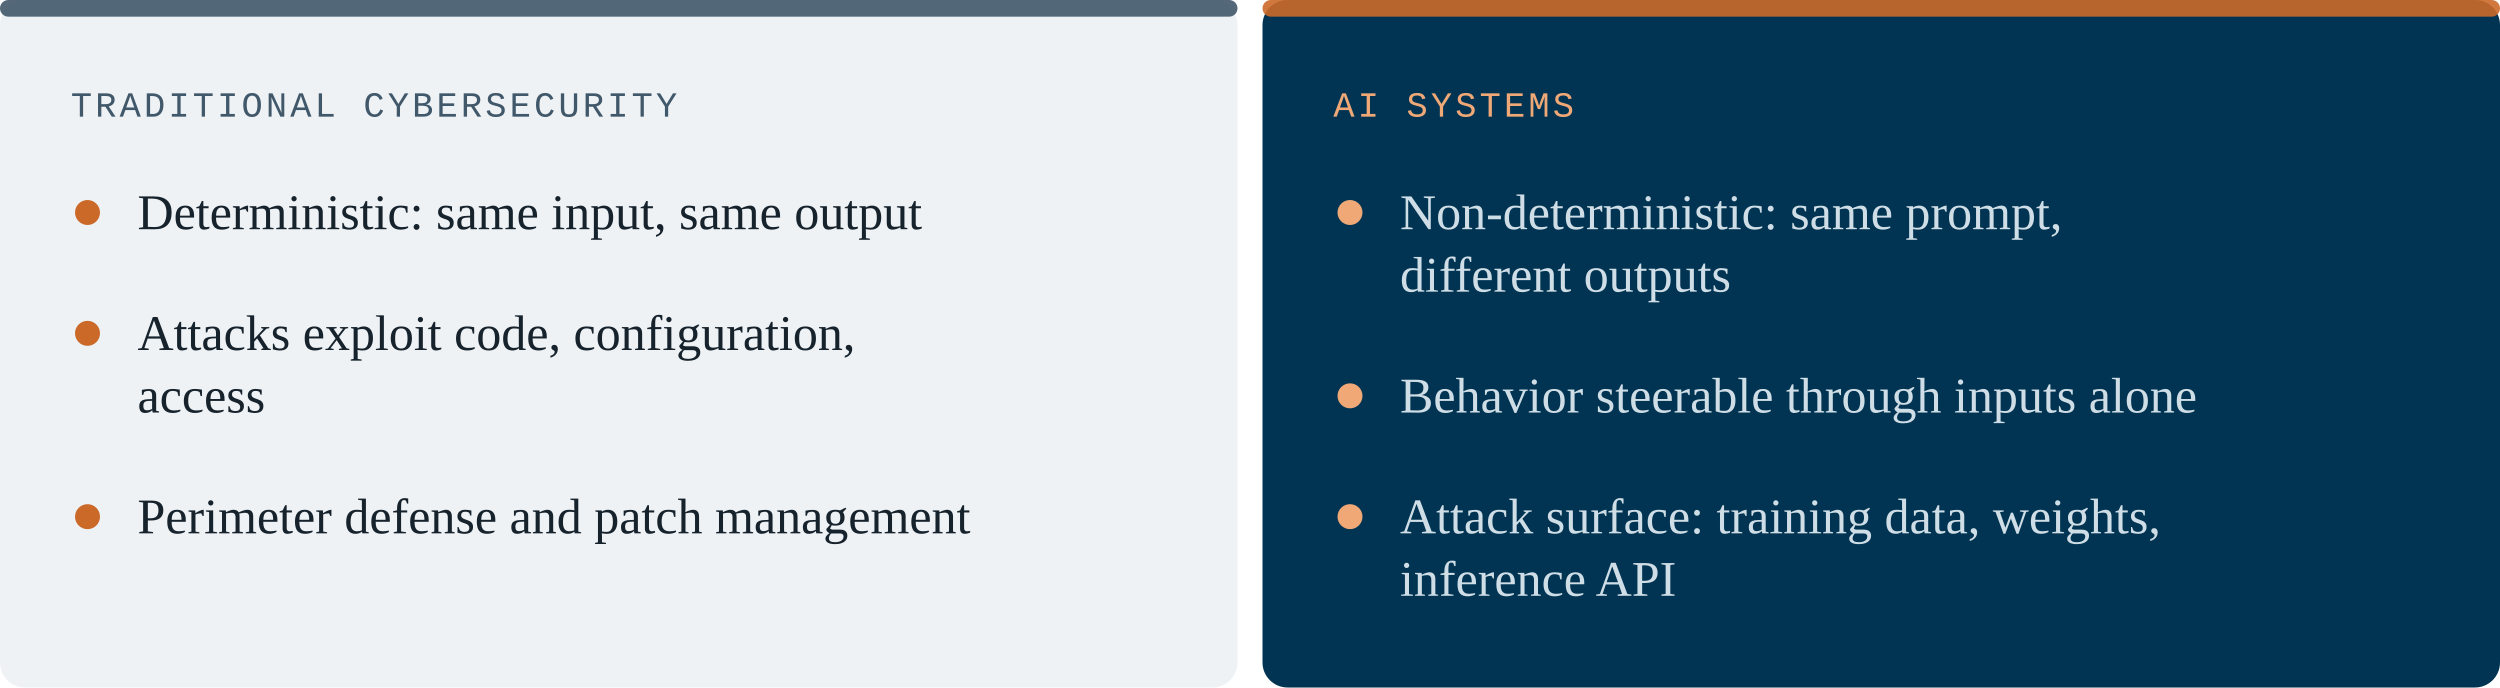
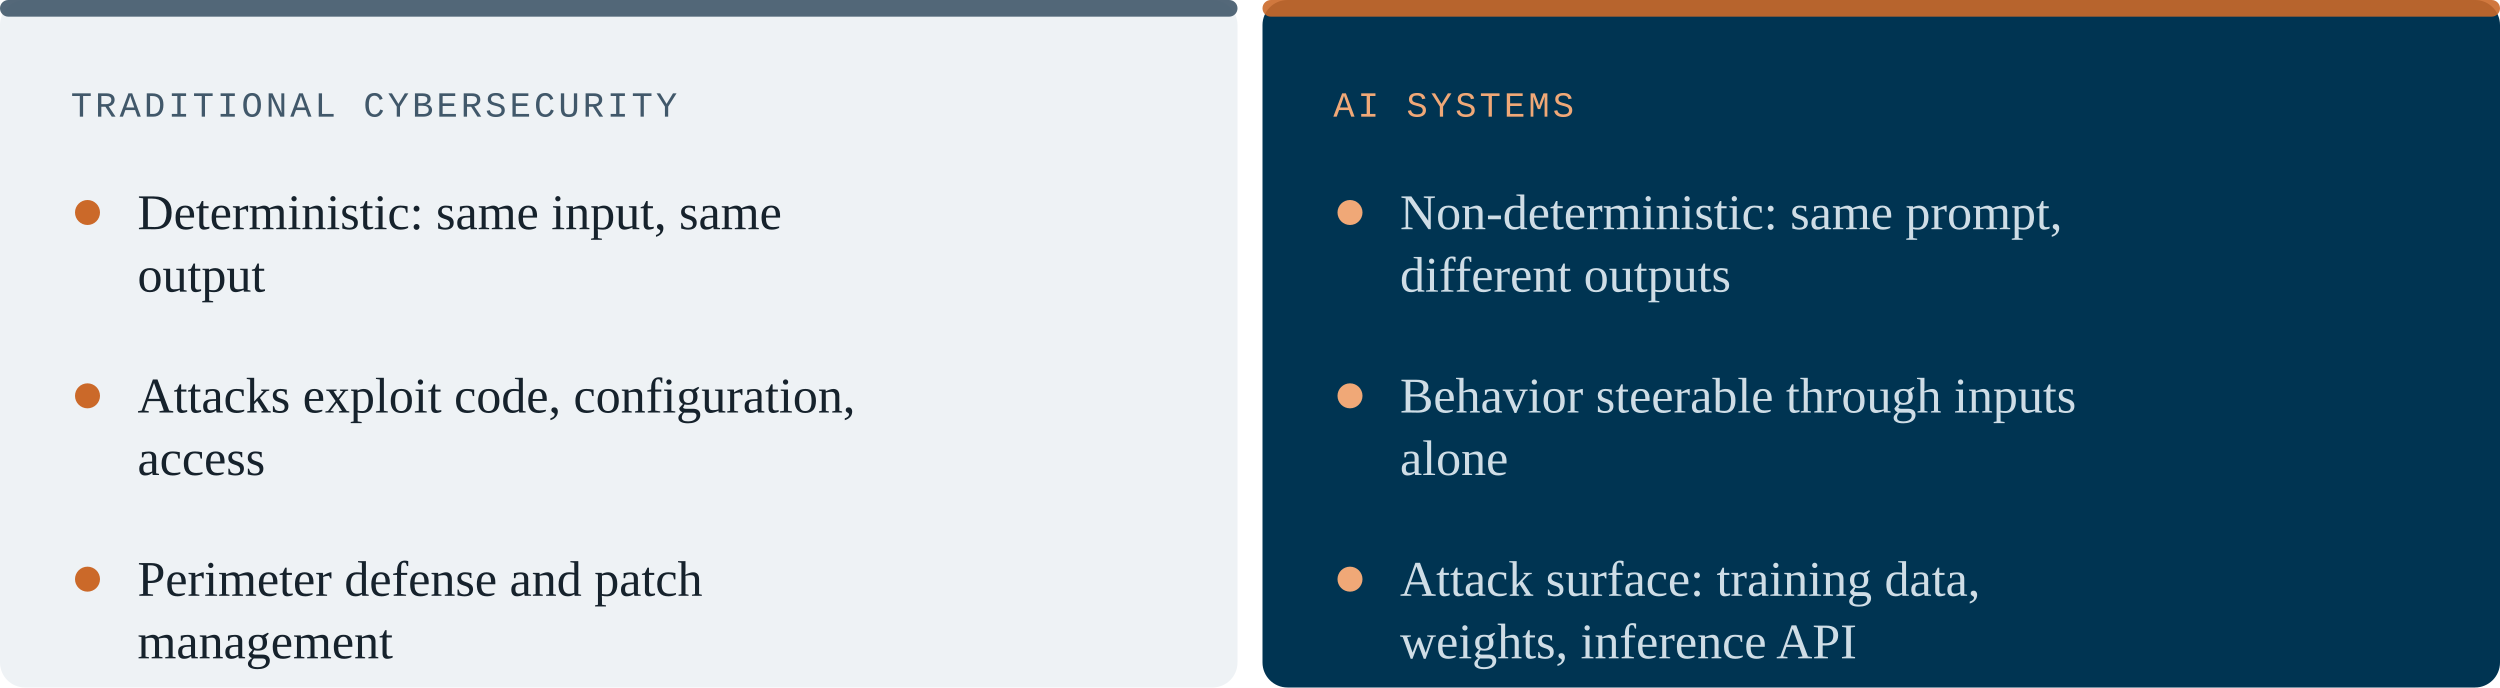
<svg xmlns="http://www.w3.org/2000/svg" viewBox="0 0 1200 330" width="1200" height="330" role="img" aria-label="Traditional cybersecurity is deterministic, with attacks on code, configuration and access. AI systems are non-deterministic, steerable through inputs alone, with an attack surface of training data, weights and inference API.">
  <rect x="0" y="0" width="594" height="330" rx="12" fill="#EEF2F5" />
  <rect x="0" y="0" width="594" height="8" rx="4" fill="#41586A" opacity=".9" />
  <text x="34" y="56" font-family="ui-monospace, SFMono-Regular, Menlo, Consolas, 'Liberation Mono', monospace" font-size="17" font-weight="normal" fill="#41586A" text-anchor="start" letter-spacing="1.5">TRADITIONAL CYBERSECURITY</text>
  <circle cx="42" cy="102" r="6" fill="#CB6929" />
-   <text x="66" y="110" font-family="Georgia, 'Times New Roman', 'Latin Modern Roman', serif" font-size="24" font-weight="normal" fill="#16222C" text-anchor="start">Deterministic: same input, same output</text>
-   <circle cx="42" cy="160" r="6" fill="#CB6929" />
-   <text x="66" y="168" font-family="Georgia, 'Times New Roman', 'Latin Modern Roman', serif" font-size="24" font-weight="normal" fill="#16222C" text-anchor="start">Attacks exploit code, configuration,</text>
-   <text x="66" y="198" font-family="Georgia, 'Times New Roman', 'Latin Modern Roman', serif" font-size="24" font-weight="normal" fill="#16222C" text-anchor="start">access</text>
-   <circle cx="42" cy="248" r="6" fill="#CB6929" />
-   <text x="66" y="256" font-family="Georgia, 'Times New Roman', 'Latin Modern Roman', serif" font-size="24" font-weight="normal" fill="#16222C" text-anchor="start">Perimeter defense and patch management</text>
+   <text x="66" y="110" font-family="Georgia, 'Times New Roman', 'Latin Modern Roman', serif" font-size="24" font-weight="normal" fill="#16222C" text-anchor="start">Deterministic: same input, same</text>
+   <text x="66" y="140" font-family="Georgia, 'Times New Roman', 'Latin Modern Roman', serif" font-size="24" font-weight="normal" fill="#16222C" text-anchor="start">output</text>
+   <circle cx="42" cy="190" r="6" fill="#CB6929" />
+   <text x="66" y="198" font-family="Georgia, 'Times New Roman', 'Latin Modern Roman', serif" font-size="24" font-weight="normal" fill="#16222C" text-anchor="start">Attacks exploit code, configuration,</text>
+   <text x="66" y="228" font-family="Georgia, 'Times New Roman', 'Latin Modern Roman', serif" font-size="24" font-weight="normal" fill="#16222C" text-anchor="start">access</text>
+   <circle cx="42" cy="278" r="6" fill="#CB6929" />
+   <text x="66" y="286" font-family="Georgia, 'Times New Roman', 'Latin Modern Roman', serif" font-size="24" font-weight="normal" fill="#16222C" text-anchor="start">Perimeter defense and patch</text>
+   <text x="66" y="316" font-family="Georgia, 'Times New Roman', 'Latin Modern Roman', serif" font-size="24" font-weight="normal" fill="#16222C" text-anchor="start">management</text>
  <rect x="606" y="0" width="594" height="330" rx="12" fill="#003452" />
  <rect x="606" y="0" width="594" height="8" rx="4" fill="#CB6929" opacity=".9" />
  <text x="640" y="56" font-family="ui-monospace, SFMono-Regular, Menlo, Consolas, 'Liberation Mono', monospace" font-size="17" font-weight="normal" fill="#F0A877" text-anchor="start" letter-spacing="1.5">AI SYSTEMS</text>
  <circle cx="648" cy="102" r="6" fill="#F0A877" />
  <text x="672" y="110" font-family="Georgia, 'Times New Roman', 'Latin Modern Roman', serif" font-size="24" font-weight="normal" fill="#CFDDE6" text-anchor="start">Non-deterministic: same prompt,</text>
  <text x="672" y="140" font-family="Georgia, 'Times New Roman', 'Latin Modern Roman', serif" font-size="24" font-weight="normal" fill="#CFDDE6" text-anchor="start">different outputs</text>
  <circle cx="648" cy="190" r="6" fill="#F0A877" />
-   <text x="672" y="198" font-family="Georgia, 'Times New Roman', 'Latin Modern Roman', serif" font-size="24" font-weight="normal" fill="#CFDDE6" text-anchor="start">Behavior steerable through inputs alone</text>
-   <circle cx="648" cy="248" r="6" fill="#F0A877" />
-   <text x="672" y="256" font-family="Georgia, 'Times New Roman', 'Latin Modern Roman', serif" font-size="24" font-weight="normal" fill="#CFDDE6" text-anchor="start">Attack surface: training data, weights,</text>
-   <text x="672" y="286" font-family="Georgia, 'Times New Roman', 'Latin Modern Roman', serif" font-size="24" font-weight="normal" fill="#CFDDE6" text-anchor="start">inference API</text>
+   <text x="672" y="198" font-family="Georgia, 'Times New Roman', 'Latin Modern Roman', serif" font-size="24" font-weight="normal" fill="#CFDDE6" text-anchor="start">Behavior steerable through inputs</text>
+   <text x="672" y="228" font-family="Georgia, 'Times New Roman', 'Latin Modern Roman', serif" font-size="24" font-weight="normal" fill="#CFDDE6" text-anchor="start">alone</text>
+   <circle cx="648" cy="278" r="6" fill="#F0A877" />
+   <text x="672" y="286" font-family="Georgia, 'Times New Roman', 'Latin Modern Roman', serif" font-size="24" font-weight="normal" fill="#CFDDE6" text-anchor="start">Attack surface: training data,</text>
+   <text x="672" y="316" font-family="Georgia, 'Times New Roman', 'Latin Modern Roman', serif" font-size="24" font-weight="normal" fill="#CFDDE6" text-anchor="start">weights, inference API</text>
</svg>
